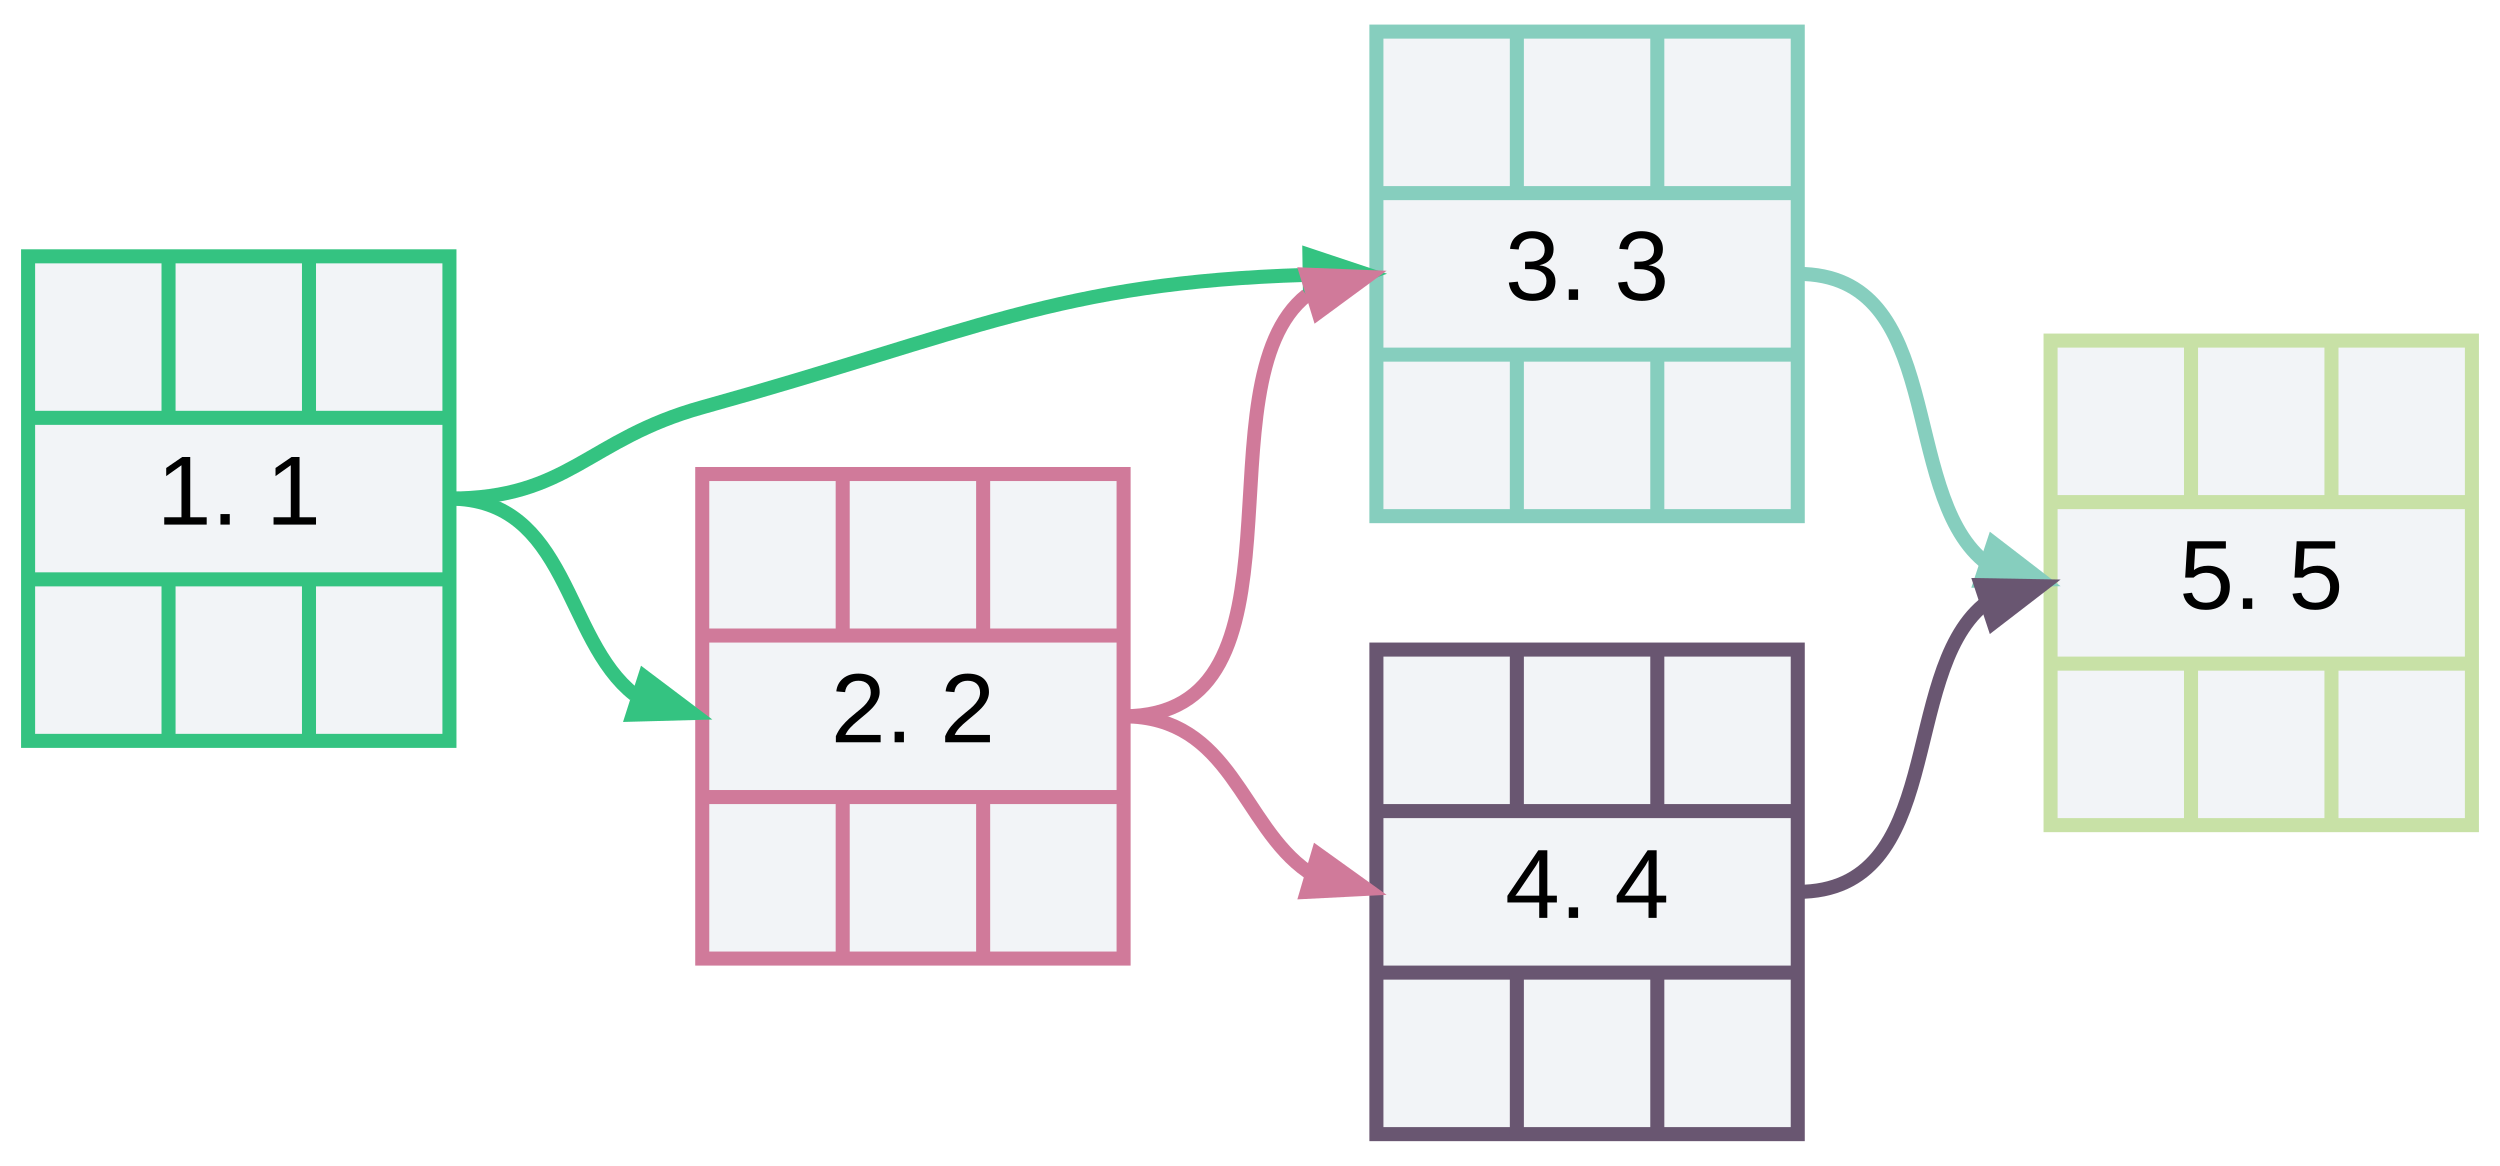
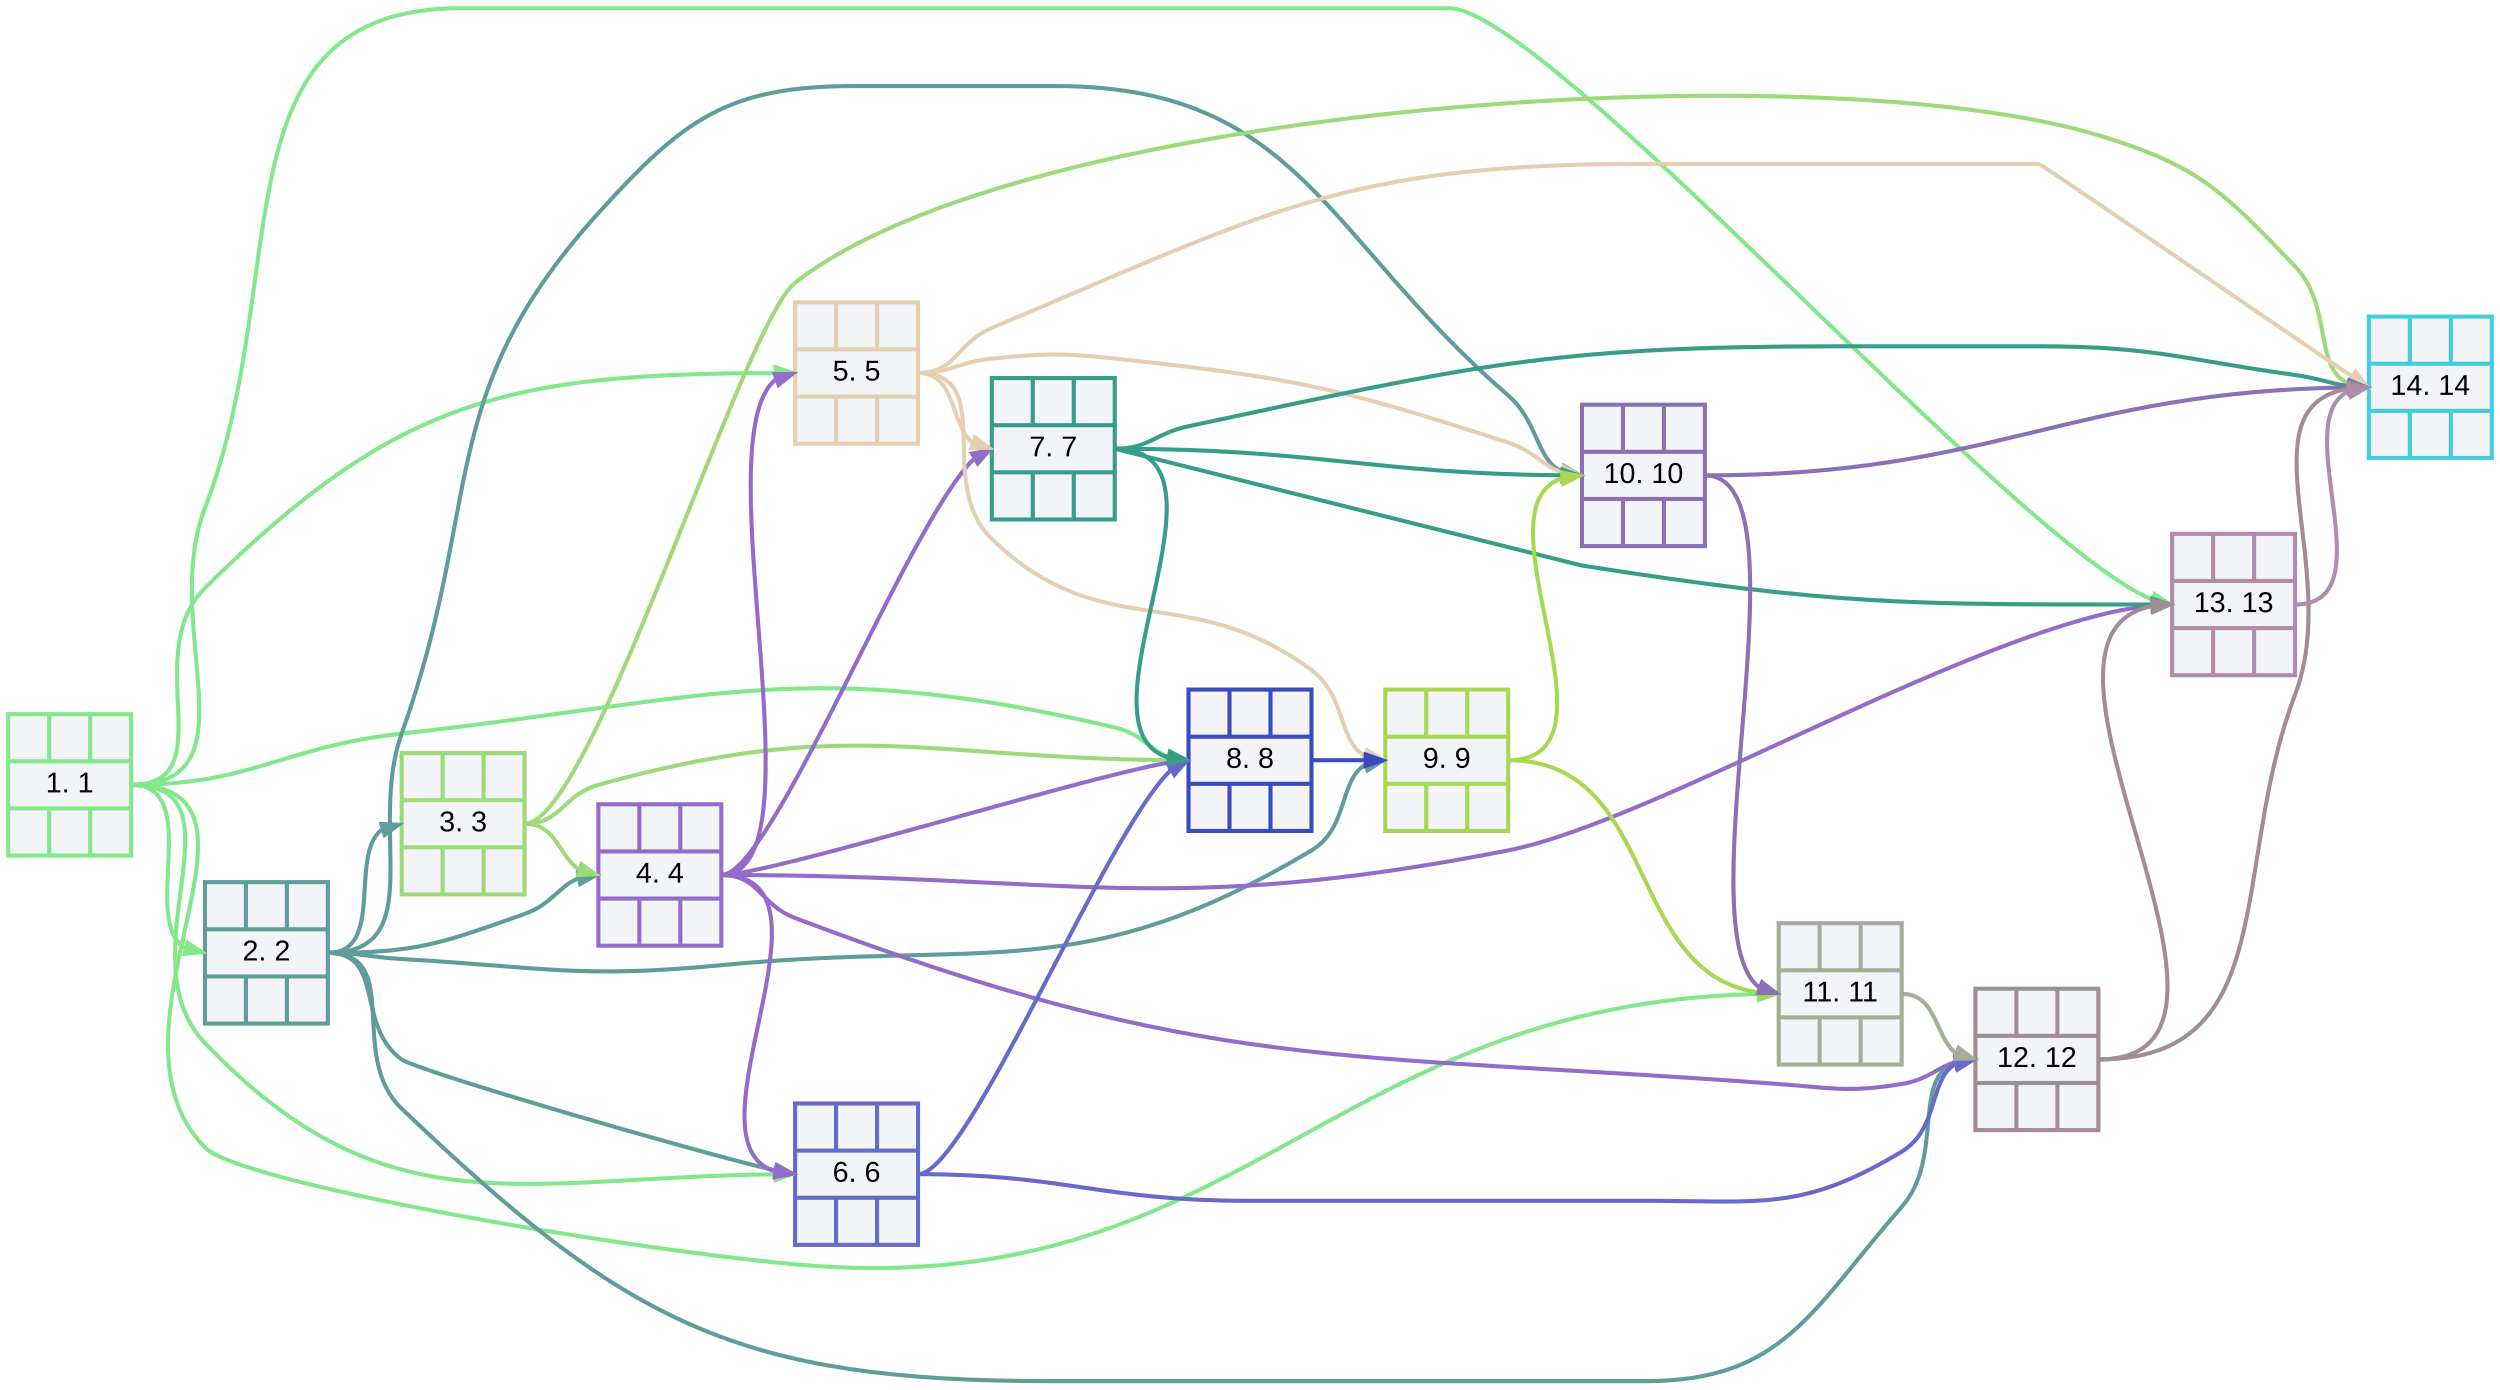
- <svg xmlns="http://www.w3.org/2000/svg" width="356pt" height="166pt" viewBox="0.00 0.00 356.00 166.00">
-   <g id="graph0" class="graph" transform="scale(1 1) rotate(0) translate(4 162)">
-     <polygon fill="white" stroke="white" points="-4,4 -4,-162 352,-162 352,4 -4,4" />
+ <svg xmlns="http://www.w3.org/2000/svg" width="1220pt" height="678pt" viewBox="0.00 0.00 1220.00 678.00">
+   <g id="graph0" class="graph" transform="scale(1 1) rotate(0) translate(4 674)">
+     <polygon fill="white" stroke="white" points="-4,4 -4,-674 1216,-674 1216,4 -4,4" />
    <g id="node1" class="node">
-       <polygon fill="#f2f4f7" stroke="#34c381" stroke-width="2" points="0,-56.5 0,-125.5 60,-125.5 60,-56.5 0,-56.5" />
-       <text text-anchor="middle" x="10" y="-110.3" font-family="Arial" font-size="14.00"> </text>
-       <polyline fill="none" stroke="#34c381" stroke-width="2" points="20,-102.5 20,-125.5 " />
-       <text text-anchor="middle" x="30" y="-110.3" font-family="Arial" font-size="14.00"> </text>
-       <polyline fill="none" stroke="#34c381" stroke-width="2" points="40,-102.5 40,-125.5 " />
-       <text text-anchor="middle" x="50" y="-110.3" font-family="Arial" font-size="14.00"> </text>
-       <polyline fill="none" stroke="#34c381" stroke-width="2" points="0,-102.5 60,-102.5 " />
-       <text text-anchor="middle" x="30" y="-87.3" font-family="Arial" font-size="14.00">1. 1</text>
-       <polyline fill="none" stroke="#34c381" stroke-width="2" points="0,-79.5 60,-79.5 " />
-       <text text-anchor="middle" x="10" y="-64.3" font-family="Arial" font-size="14.00"> </text>
-       <polyline fill="none" stroke="#34c381" stroke-width="2" points="20,-56.5 20,-79.5 " />
-       <text text-anchor="middle" x="30" y="-64.3" font-family="Arial" font-size="14.00"> </text>
-       <polyline fill="none" stroke="#34c381" stroke-width="2" points="40,-56.5 40,-79.5 " />
-       <text text-anchor="middle" x="50" y="-64.3" font-family="Arial" font-size="14.00"> </text>
+       <polygon fill="#f2f4f7" stroke="#82e88b" stroke-width="2" points="0,-256.5 0,-325.5 60,-325.5 60,-256.5 0,-256.5" />
+       <text text-anchor="middle" x="10" y="-310.3" font-family="Arial" font-size="14.00"> </text>
+       <polyline fill="none" stroke="#82e88b" stroke-width="2" points="20,-302.5 20,-325.5 " />
+       <text text-anchor="middle" x="30" y="-310.3" font-family="Arial" font-size="14.00"> </text>
+       <polyline fill="none" stroke="#82e88b" stroke-width="2" points="40,-302.5 40,-325.5 " />
+       <text text-anchor="middle" x="50" y="-310.3" font-family="Arial" font-size="14.00"> </text>
+       <polyline fill="none" stroke="#82e88b" stroke-width="2" points="0,-302.5 60,-302.5 " />
+       <text text-anchor="middle" x="30" y="-287.3" font-family="Arial" font-size="14.00">1. 1</text>
+       <polyline fill="none" stroke="#82e88b" stroke-width="2" points="0,-279.5 60,-279.5 " />
+       <text text-anchor="middle" x="10" y="-264.3" font-family="Arial" font-size="14.00"> </text>
+       <polyline fill="none" stroke="#82e88b" stroke-width="2" points="20,-256.5 20,-279.5 " />
+       <text text-anchor="middle" x="30" y="-264.3" font-family="Arial" font-size="14.00"> </text>
+       <polyline fill="none" stroke="#82e88b" stroke-width="2" points="40,-256.5 40,-279.5 " />
+       <text text-anchor="middle" x="50" y="-264.3" font-family="Arial" font-size="14.00"> </text>
    </g>
    <g id="node2" class="node">
-       <polygon fill="#f2f4f7" stroke="#d07a9a" stroke-width="2" points="96,-25.5 96,-94.5 156,-94.5 156,-25.5 96,-25.5" />
-       <text text-anchor="middle" x="106" y="-79.3" font-family="Arial" font-size="14.00"> </text>
-       <polyline fill="none" stroke="#d07a9a" stroke-width="2" points="116,-71.5 116,-94.5 " />
-       <text text-anchor="middle" x="126" y="-79.3" font-family="Arial" font-size="14.00"> </text>
-       <polyline fill="none" stroke="#d07a9a" stroke-width="2" points="136,-71.5 136,-94.5 " />
-       <text text-anchor="middle" x="146" y="-79.3" font-family="Arial" font-size="14.00"> </text>
-       <polyline fill="none" stroke="#d07a9a" stroke-width="2" points="96,-71.5 156,-71.5 " />
-       <text text-anchor="middle" x="126" y="-56.3" font-family="Arial" font-size="14.00">2. 2</text>
-       <polyline fill="none" stroke="#d07a9a" stroke-width="2" points="96,-48.5 156,-48.5 " />
-       <text text-anchor="middle" x="106" y="-33.3" font-family="Arial" font-size="14.00"> </text>
-       <polyline fill="none" stroke="#d07a9a" stroke-width="2" points="116,-25.5 116,-48.5 " />
-       <text text-anchor="middle" x="126" y="-33.3" font-family="Arial" font-size="14.00"> </text>
-       <polyline fill="none" stroke="#d07a9a" stroke-width="2" points="136,-25.5 136,-48.5 " />
-       <text text-anchor="middle" x="146" y="-33.3" font-family="Arial" font-size="14.00"> </text>
+       <polygon fill="#f2f4f7" stroke="#5f9d9a" stroke-width="2" points="96,-174.5 96,-243.5 156,-243.5 156,-174.5 96,-174.5" />
+       <text text-anchor="middle" x="106" y="-228.3" font-family="Arial" font-size="14.00"> </text>
+       <polyline fill="none" stroke="#5f9d9a" stroke-width="2" points="116,-220.5 116,-243.5 " />
+       <text text-anchor="middle" x="126" y="-228.3" font-family="Arial" font-size="14.00"> </text>
+       <polyline fill="none" stroke="#5f9d9a" stroke-width="2" points="136,-220.5 136,-243.5 " />
+       <text text-anchor="middle" x="146" y="-228.3" font-family="Arial" font-size="14.00"> </text>
+       <polyline fill="none" stroke="#5f9d9a" stroke-width="2" points="96,-220.5 156,-220.5 " />
+       <text text-anchor="middle" x="126" y="-205.3" font-family="Arial" font-size="14.00">2. 2</text>
+       <polyline fill="none" stroke="#5f9d9a" stroke-width="2" points="96,-197.5 156,-197.5 " />
+       <text text-anchor="middle" x="106" y="-182.3" font-family="Arial" font-size="14.00"> </text>
+       <polyline fill="none" stroke="#5f9d9a" stroke-width="2" points="116,-174.5 116,-197.5 " />
+       <text text-anchor="middle" x="126" y="-182.3" font-family="Arial" font-size="14.00"> </text>
+       <polyline fill="none" stroke="#5f9d9a" stroke-width="2" points="136,-174.5 136,-197.5 " />
+       <text text-anchor="middle" x="146" y="-182.3" font-family="Arial" font-size="14.00"> </text>
+     </g>
+     <g id="edge16" class="edge">
+       <path fill="none" stroke="#82e88b" stroke-width="2" d="M60,-291C95.76,-291 64.195,-224.81 86.279,-211.366" />
+       <polygon fill="#82e88b" stroke="#82e88b" points="87.111,-214.765 96,-209 85.456,-207.964 87.111,-214.765" />
+     </g>
+     <g id="node5" class="node">
+       <polygon fill="#f2f4f7" stroke="#e4cfb3" stroke-width="2" points="384,-457.5 384,-526.5 444,-526.5 444,-457.5 384,-457.5" />
+       <text text-anchor="middle" x="394" y="-511.3" font-family="Arial" font-size="14.00"> </text>
+       <polyline fill="none" stroke="#e4cfb3" stroke-width="2" points="404,-503.5 404,-526.5 " />
+       <text text-anchor="middle" x="414" y="-511.3" font-family="Arial" font-size="14.00"> </text>
+       <polyline fill="none" stroke="#e4cfb3" stroke-width="2" points="424,-503.5 424,-526.5 " />
+       <text text-anchor="middle" x="434" y="-511.3" font-family="Arial" font-size="14.00"> </text>
+       <polyline fill="none" stroke="#e4cfb3" stroke-width="2" points="384,-503.5 444,-503.5 " />
+       <text text-anchor="middle" x="414" y="-488.3" font-family="Arial" font-size="14.00">5. 5</text>
+       <polyline fill="none" stroke="#e4cfb3" stroke-width="2" points="384,-480.5 444,-480.5 " />
+       <text text-anchor="middle" x="394" y="-465.3" font-family="Arial" font-size="14.00"> </text>
+       <polyline fill="none" stroke="#e4cfb3" stroke-width="2" points="404,-457.5 404,-480.5 " />
+       <text text-anchor="middle" x="414" y="-465.3" font-family="Arial" font-size="14.00"> </text>
+       <polyline fill="none" stroke="#e4cfb3" stroke-width="2" points="424,-457.5 424,-480.5 " />
+       <text text-anchor="middle" x="434" y="-465.3" font-family="Arial" font-size="14.00"> </text>
+     </g>
+     <g id="edge21" class="edge">
+       <path fill="none" stroke="#82e88b" stroke-width="2" d="M60,-291C105.568,-291 63.631,-354.927 96,-387 190.321,-480.46 244.939,-491.482 373.777,-491.981" />
+       <polygon fill="#82e88b" stroke="#82e88b" points="373.994,-495.481 384,-492 374.007,-488.481 373.994,-495.481" />
+     </g>
+     <g id="node6" class="node">
+       <polygon fill="#f2f4f7" stroke="#656acb" stroke-width="2" points="384,-66.5 384,-135.5 444,-135.5 444,-66.5 384,-66.5" />
+       <text text-anchor="middle" x="394" y="-120.3" font-family="Arial" font-size="14.00"> </text>
+       <polyline fill="none" stroke="#656acb" stroke-width="2" points="404,-112.5 404,-135.5 " />
+       <text text-anchor="middle" x="414" y="-120.3" font-family="Arial" font-size="14.00"> </text>
+       <polyline fill="none" stroke="#656acb" stroke-width="2" points="424,-112.5 424,-135.5 " />
+       <text text-anchor="middle" x="434" y="-120.3" font-family="Arial" font-size="14.00"> </text>
+       <polyline fill="none" stroke="#656acb" stroke-width="2" points="384,-112.5 444,-112.5 " />
+       <text text-anchor="middle" x="414" y="-97.3" font-family="Arial" font-size="14.00">6. 6</text>
+       <polyline fill="none" stroke="#656acb" stroke-width="2" points="384,-89.5 444,-89.5 " />
+       <text text-anchor="middle" x="394" y="-74.3" font-family="Arial" font-size="14.00"> </text>
+       <polyline fill="none" stroke="#656acb" stroke-width="2" points="404,-66.5 404,-89.5 " />
+       <text text-anchor="middle" x="414" y="-74.3" font-family="Arial" font-size="14.00"> </text>
+       <polyline fill="none" stroke="#656acb" stroke-width="2" points="424,-66.5 424,-89.5 " />
+       <text text-anchor="middle" x="434" y="-74.3" font-family="Arial" font-size="14.00"> </text>
+     </g>
+     <g id="edge23" class="edge">
+       <path fill="none" stroke="#82e88b" stroke-width="2" d="M60,-291C118.241,-291 55.722,-207.067 96,-165 184.29,-72.787 249.37,-99.468 373.762,-100.939" />
+       <polygon fill="#82e88b" stroke="#82e88b" points="373.979,-104.44 384,-101 374.021,-97.44 373.979,-104.44" />
+     </g>
+     <g id="node8" class="node">
+       <polygon fill="#f2f4f7" stroke="#3b4ac1" stroke-width="2" points="576,-268.5 576,-337.5 636,-337.5 636,-268.5 576,-268.5" />
+       <text text-anchor="middle" x="586" y="-322.3" font-family="Arial" font-size="14.00"> </text>
+       <polyline fill="none" stroke="#3b4ac1" stroke-width="2" points="596,-314.5 596,-337.5 " />
+       <text text-anchor="middle" x="606" y="-322.3" font-family="Arial" font-size="14.00"> </text>
+       <polyline fill="none" stroke="#3b4ac1" stroke-width="2" points="616,-314.5 616,-337.5 " />
+       <text text-anchor="middle" x="626" y="-322.3" font-family="Arial" font-size="14.00"> </text>
+       <polyline fill="none" stroke="#3b4ac1" stroke-width="2" points="576,-314.5 636,-314.5 " />
+       <text text-anchor="middle" x="606" y="-299.3" font-family="Arial" font-size="14.00">8. 8</text>
+       <polyline fill="none" stroke="#3b4ac1" stroke-width="2" points="576,-291.5 636,-291.5 " />
+       <text text-anchor="middle" x="586" y="-276.3" font-family="Arial" font-size="14.00"> </text>
+       <polyline fill="none" stroke="#3b4ac1" stroke-width="2" points="596,-268.5 596,-291.5 " />
+       <text text-anchor="middle" x="606" y="-276.3" font-family="Arial" font-size="14.00"> </text>
+       <polyline fill="none" stroke="#3b4ac1" stroke-width="2" points="616,-268.5 616,-291.5 " />
+       <text text-anchor="middle" x="626" y="-276.3" font-family="Arial" font-size="14.00"> </text>
+     </g>
+     <g id="edge31" class="edge">
+       <path fill="none" stroke="#82e88b" stroke-width="2" d="M60,-291C119.71,-291 132.663,-309.338 192,-316 345.707,-333.258 389.398,-354.252 540,-319 553.053,-315.945 556.957,-308.189 565.929,-304.721" />
+       <polygon fill="#82e88b" stroke="#82e88b" points="566.733,-308.135 576,-303 565.553,-301.235 566.733,-308.135" />
+     </g>
+     <g id="node11" class="node">
+       <polygon fill="#f2f4f7" stroke="#a3ae99" stroke-width="2" points="864,-154.5 864,-223.5 924,-223.5 924,-154.5 864,-154.5" />
+       <text text-anchor="middle" x="874" y="-208.3" font-family="Arial" font-size="14.00"> </text>
+       <polyline fill="none" stroke="#a3ae99" stroke-width="2" points="884,-200.5 884,-223.5 " />
+       <text text-anchor="middle" x="894" y="-208.3" font-family="Arial" font-size="14.00"> </text>
+       <polyline fill="none" stroke="#a3ae99" stroke-width="2" points="904,-200.5 904,-223.5 " />
+       <text text-anchor="middle" x="914" y="-208.3" font-family="Arial" font-size="14.00"> </text>
+       <polyline fill="none" stroke="#a3ae99" stroke-width="2" points="864,-200.5 924,-200.5 " />
+       <text text-anchor="middle" x="894" y="-185.3" font-family="Arial" font-size="14.00">11. 11</text>
+       <polyline fill="none" stroke="#a3ae99" stroke-width="2" points="864,-177.5 924,-177.5 " />
+       <text text-anchor="middle" x="874" y="-162.3" font-family="Arial" font-size="14.00"> </text>
+       <polyline fill="none" stroke="#a3ae99" stroke-width="2" points="884,-154.5 884,-177.5 " />
+       <text text-anchor="middle" x="894" y="-162.3" font-family="Arial" font-size="14.00"> </text>
+       <polyline fill="none" stroke="#a3ae99" stroke-width="2" points="904,-154.5 904,-177.5 " />
+       <text text-anchor="middle" x="914" y="-162.3" font-family="Arial" font-size="14.00"> </text>
+     </g>
+     <g id="edge12" class="edge">
+       <path fill="none" stroke="#82e88b" stroke-width="2" d="M60,-291C140.277,-291 39.938,-171.459 96,-114 112.721,-96.862 295.014,-65.044 384,-57 600.911,-37.391 641.503,-184.294 853.761,-188.89" />
+       <polygon fill="#82e88b" stroke="#82e88b" points="853.963,-192.392 864,-189 854.038,-185.393 853.963,-192.392" />
+     </g>
+     <g id="node13" class="node">
+       <polygon fill="#f2f4f7" stroke="#b08baa" stroke-width="2" points="1056,-344.5 1056,-413.5 1116,-413.5 1116,-344.5 1056,-344.5" />
+       <text text-anchor="middle" x="1066" y="-398.3" font-family="Arial" font-size="14.00"> </text>
+       <polyline fill="none" stroke="#b08baa" stroke-width="2" points="1076,-390.5 1076,-413.5 " />
+       <text text-anchor="middle" x="1086" y="-398.3" font-family="Arial" font-size="14.00"> </text>
+       <polyline fill="none" stroke="#b08baa" stroke-width="2" points="1096,-390.5 1096,-413.5 " />
+       <text text-anchor="middle" x="1106" y="-398.3" font-family="Arial" font-size="14.00"> </text>
+       <polyline fill="none" stroke="#b08baa" stroke-width="2" points="1056,-390.5 1116,-390.5 " />
+       <text text-anchor="middle" x="1086" y="-375.3" font-family="Arial" font-size="14.00">13. 13</text>
+       <polyline fill="none" stroke="#b08baa" stroke-width="2" points="1056,-367.5 1116,-367.5 " />
+       <text text-anchor="middle" x="1066" y="-352.3" font-family="Arial" font-size="14.00"> </text>
+       <polyline fill="none" stroke="#b08baa" stroke-width="2" points="1076,-344.5 1076,-367.5 " />
+       <text text-anchor="middle" x="1086" y="-352.3" font-family="Arial" font-size="14.00"> </text>
+       <polyline fill="none" stroke="#b08baa" stroke-width="2" points="1096,-344.5 1096,-367.5 " />
+       <text text-anchor="middle" x="1106" y="-352.3" font-family="Arial" font-size="14.00"> </text>
+     </g>
+     <g id="edge13" class="edge">
+       <path fill="none" stroke="#82e88b" stroke-width="2" d="M60,-291C122.097,-291 73.718,-368.039 96,-426 139.723,-539.732 99.153,-670 221,-670 221,-670 221,-670 703,-670 751.052,-670 978.278,-409.958 1045.93,-381.516" />
+       <polygon fill="#82e88b" stroke="#82e88b" points="1047.15,-384.819 1056,-379 1045.45,-378.027 1047.15,-384.819" />
+     </g>
+     <g id="node3" class="node">
+       <polygon fill="#f2f4f7" stroke="#9dda79" stroke-width="2" points="192,-237.5 192,-306.5 252,-306.5 252,-237.5 192,-237.5" />
+       <text text-anchor="middle" x="202" y="-291.3" font-family="Arial" font-size="14.00"> </text>
+       <polyline fill="none" stroke="#9dda79" stroke-width="2" points="212,-283.5 212,-306.5 " />
+       <text text-anchor="middle" x="222" y="-291.3" font-family="Arial" font-size="14.00"> </text>
+       <polyline fill="none" stroke="#9dda79" stroke-width="2" points="232,-283.5 232,-306.5 " />
+       <text text-anchor="middle" x="242" y="-291.3" font-family="Arial" font-size="14.00"> </text>
+       <polyline fill="none" stroke="#9dda79" stroke-width="2" points="192,-283.5 252,-283.5 " />
+       <text text-anchor="middle" x="222" y="-268.3" font-family="Arial" font-size="14.00">3. 3</text>
+       <polyline fill="none" stroke="#9dda79" stroke-width="2" points="192,-260.5 252,-260.5 " />
+       <text text-anchor="middle" x="202" y="-245.3" font-family="Arial" font-size="14.00"> </text>
+       <polyline fill="none" stroke="#9dda79" stroke-width="2" points="212,-237.5 212,-260.5 " />
+       <text text-anchor="middle" x="222" y="-245.3" font-family="Arial" font-size="14.00"> </text>
+       <polyline fill="none" stroke="#9dda79" stroke-width="2" points="232,-237.5 232,-260.5 " />
+       <text text-anchor="middle" x="242" y="-245.3" font-family="Arial" font-size="14.00"> </text>
+     </g>
+     <g id="edge17" class="edge">
+       <path fill="none" stroke="#5f9d9a" stroke-width="2" d="M156,-209C183.966,-209 166.249,-256.377 182.081,-268.961" />
+       <polygon fill="#5f9d9a" stroke="#5f9d9a" points="181.413,-272.417 192,-272 183.464,-265.724 181.413,-272.417" />
+     </g>
+     <g id="node4" class="node">
+       <polygon fill="#f2f4f7" stroke="#936ccb" stroke-width="2" points="288,-212.5 288,-281.5 348,-281.5 348,-212.5 288,-212.5" />
+       <text text-anchor="middle" x="298" y="-266.3" font-family="Arial" font-size="14.00"> </text>
+       <polyline fill="none" stroke="#936ccb" stroke-width="2" points="308,-258.5 308,-281.5 " />
+       <text text-anchor="middle" x="318" y="-266.3" font-family="Arial" font-size="14.00"> </text>
+       <polyline fill="none" stroke="#936ccb" stroke-width="2" points="328,-258.5 328,-281.5 " />
+       <text text-anchor="middle" x="338" y="-266.3" font-family="Arial" font-size="14.00"> </text>
+       <polyline fill="none" stroke="#936ccb" stroke-width="2" points="288,-258.5 348,-258.5 " />
+       <text text-anchor="middle" x="318" y="-243.3" font-family="Arial" font-size="14.00">4. 4</text>
+       <polyline fill="none" stroke="#936ccb" stroke-width="2" points="288,-235.5 348,-235.5 " />
+       <text text-anchor="middle" x="298" y="-220.3" font-family="Arial" font-size="14.00"> </text>
+       <polyline fill="none" stroke="#936ccb" stroke-width="2" points="308,-212.5 308,-235.5 " />
+       <text text-anchor="middle" x="318" y="-220.3" font-family="Arial" font-size="14.00"> </text>
+       <polyline fill="none" stroke="#936ccb" stroke-width="2" points="328,-212.5 328,-235.5 " />
+       <text text-anchor="middle" x="338" y="-220.3" font-family="Arial" font-size="14.00"> </text>
+     </g>
+     <g id="edge18" class="edge">
+       <path fill="none" stroke="#5f9d9a" stroke-width="2" d="M156,-209C199.494,-209 211.003,-213.474 252,-228 265.189,-232.673 268.689,-241.483 277.969,-245.236" />
+       <polygon fill="#5f9d9a" stroke="#5f9d9a" points="277.545,-248.715 288,-247 278.757,-241.821 277.545,-248.715" />
+     </g>
+     <g id="edge24" class="edge">
+       <path fill="none" stroke="#5f9d9a" stroke-width="2" d="M156,-209C184.109,-209 169.197,-173.436 192,-157 199.957,-151.265 334.842,-112.012 373.991,-102.891" />
+       <polygon fill="#5f9d9a" stroke="#5f9d9a" points="374.823,-106.295 384,-101 373.524,-99.417 374.823,-106.295" />
+     </g>
+     <g id="node9" class="node">
+       <polygon fill="#f2f4f7" stroke="#a8d753" stroke-width="2" points="672,-268.5 672,-337.5 732,-337.5 732,-268.5 672,-268.5" />
+       <text text-anchor="middle" x="682" y="-322.3" font-family="Arial" font-size="14.00"> </text>
+       <polyline fill="none" stroke="#a8d753" stroke-width="2" points="692,-314.5 692,-337.5 " />
+       <text text-anchor="middle" x="702" y="-322.3" font-family="Arial" font-size="14.00"> </text>
+       <polyline fill="none" stroke="#a8d753" stroke-width="2" points="712,-314.5 712,-337.5 " />
+       <text text-anchor="middle" x="722" y="-322.3" font-family="Arial" font-size="14.00"> </text>
+       <polyline fill="none" stroke="#a8d753" stroke-width="2" points="672,-314.5 732,-314.5 " />
+       <text text-anchor="middle" x="702" y="-299.3" font-family="Arial" font-size="14.00">9. 9</text>
+       <polyline fill="none" stroke="#a8d753" stroke-width="2" points="672,-291.5 732,-291.5 " />
+       <text text-anchor="middle" x="682" y="-276.3" font-family="Arial" font-size="14.00"> </text>
+       <polyline fill="none" stroke="#a8d753" stroke-width="2" points="692,-268.5 692,-291.5 " />
+       <text text-anchor="middle" x="702" y="-276.3" font-family="Arial" font-size="14.00"> </text>
+       <polyline fill="none" stroke="#a8d753" stroke-width="2" points="712,-268.5 712,-291.5 " />
+       <text text-anchor="middle" x="722" y="-276.3" font-family="Arial" font-size="14.00"> </text>
+     </g>
+     <g id="edge34" class="edge">
+       <path fill="none" stroke="#5f9d9a" stroke-width="2" d="M156,-209C172.055,-209 175.971,-206.918 192,-206 261.233,-202.036 278.973,-196.351 348,-203 477.797,-215.502 524.061,-192.119 636,-259 654.132,-269.833 649.45,-293.301 662.185,-300.71" />
+       <polygon fill="#5f9d9a" stroke="#5f9d9a" points="661.466,-304.137 672,-303 663.057,-297.32 661.466,-304.137" />
+     </g>
+     <g id="node10" class="node">
+       <polygon fill="#f2f4f7" stroke="#8c70b5" stroke-width="2" points="768,-407.5 768,-476.5 828,-476.5 828,-407.5 768,-407.5" />
+       <text text-anchor="middle" x="778" y="-461.3" font-family="Arial" font-size="14.00"> </text>
+       <polyline fill="none" stroke="#8c70b5" stroke-width="2" points="788,-453.5 788,-476.5 " />
+       <text text-anchor="middle" x="798" y="-461.3" font-family="Arial" font-size="14.00"> </text>
+       <polyline fill="none" stroke="#8c70b5" stroke-width="2" points="808,-453.5 808,-476.5 " />
+       <text text-anchor="middle" x="818" y="-461.3" font-family="Arial" font-size="14.00"> </text>
+       <polyline fill="none" stroke="#8c70b5" stroke-width="2" points="768,-453.5 828,-453.5 " />
+       <text text-anchor="middle" x="798" y="-438.3" font-family="Arial" font-size="14.00">10. 10</text>
+       <polyline fill="none" stroke="#8c70b5" stroke-width="2" points="768,-430.5 828,-430.5 " />
+       <text text-anchor="middle" x="778" y="-415.3" font-family="Arial" font-size="14.00"> </text>
+       <polyline fill="none" stroke="#8c70b5" stroke-width="2" points="788,-407.5 788,-430.5 " />
+       <text text-anchor="middle" x="798" y="-415.3" font-family="Arial" font-size="14.00"> </text>
+       <polyline fill="none" stroke="#8c70b5" stroke-width="2" points="808,-407.5 808,-430.5 " />
+       <text text-anchor="middle" x="818" y="-415.3" font-family="Arial" font-size="14.00"> </text>
+     </g>
+     <g id="edge7" class="edge">
+       <path fill="none" stroke="#5f9d9a" stroke-width="2" d="M156,-209C206.175,-209 175.128,-268.747 192,-316 232.582,-429.655 206.995,-480.543 288,-570 329.625,-615.968 350.986,-632 413,-632 413,-632 413,-632 511,-632 629.96,-632 641.971,-558.758 732,-481 746.784,-468.231 745.593,-449.865 758.144,-443.929" />
+       <polygon fill="#5f9d9a" stroke="#5f9d9a" points="758.858,-447.355 768,-442 757.514,-440.486 758.858,-447.355" />
+     </g>
+     <g id="node12" class="node">
+       <polygon fill="#f2f4f7" stroke="#a18d95" stroke-width="2" points="960,-122.5 960,-191.5 1020,-191.5 1020,-122.5 960,-122.5" />
+       <text text-anchor="middle" x="970" y="-176.3" font-family="Arial" font-size="14.00"> </text>
+       <polyline fill="none" stroke="#a18d95" stroke-width="2" points="980,-168.5 980,-191.5 " />
+       <text text-anchor="middle" x="990" y="-176.3" font-family="Arial" font-size="14.00"> </text>
+       <polyline fill="none" stroke="#a18d95" stroke-width="2" points="1000,-168.5 1000,-191.5 " />
+       <text text-anchor="middle" x="1010" y="-176.3" font-family="Arial" font-size="14.00"> </text>
+       <polyline fill="none" stroke="#a18d95" stroke-width="2" points="960,-168.5 1020,-168.5 " />
+       <text text-anchor="middle" x="990" y="-153.3" font-family="Arial" font-size="14.00">12. 12</text>
+       <polyline fill="none" stroke="#a18d95" stroke-width="2" points="960,-145.5 1020,-145.5 " />
+       <text text-anchor="middle" x="970" y="-130.3" font-family="Arial" font-size="14.00"> </text>
+       <polyline fill="none" stroke="#a18d95" stroke-width="2" points="980,-122.5 980,-145.5 " />
+       <text text-anchor="middle" x="990" y="-130.3" font-family="Arial" font-size="14.00"> </text>
+       <polyline fill="none" stroke="#a18d95" stroke-width="2" points="1000,-122.5 1000,-145.5 " />
+       <text text-anchor="middle" x="1010" y="-130.3" font-family="Arial" font-size="14.00"> </text>
+     </g>
+     <g id="edge11" class="edge">
+       <path fill="none" stroke="#5f9d9a" stroke-width="2" d="M156,-209C193.376,-209 164.982,-158.826 192,-133 302.446,-27.428 356.213,-9.76996e-015 509,-0 509,-0 509,-0 799,-0 866.183,-4.44089e-015 879.769,-34.431 924,-85 944.886,-108.879 928.907,-147.022 949.963,-155.357" />
+       <polygon fill="#5f9d9a" stroke="#5f9d9a" points="949.566,-158.838 960,-157 950.697,-151.93 949.566,-158.838" />
+     </g>
+     <g id="edge19" class="edge">
+       <path fill="none" stroke="#9dda79" stroke-width="2" d="M252,-272C267.371,-272 268.77,-256.435 278.247,-249.868" />
+       <polygon fill="#9dda79" stroke="#9dda79" points="279.394,-253.179 288,-247 277.419,-246.463 279.394,-253.179" />
+     </g>
+     <g id="edge27" class="edge">
+       <path fill="none" stroke="#9dda79" stroke-width="2" d="M252,-272C270.092,-272 270.571,-286.15 288,-291 408.046,-324.408 445.83,-304.18 565.693,-303.049" />
+       <polygon fill="#9dda79" stroke="#9dda79" points="566.017,-306.547 576,-303 565.984,-299.547 566.017,-306.547" />
+     </g>
+     <g id="node14" class="node">
+       <polygon fill="#f2f4f7" stroke="#42cedd" stroke-width="2" points="1152,-450.5 1152,-519.5 1212,-519.5 1212,-450.5 1152,-450.5" />
+       <text text-anchor="middle" x="1162" y="-504.3" font-family="Arial" font-size="14.00"> </text>
+       <polyline fill="none" stroke="#42cedd" stroke-width="2" points="1172,-496.5 1172,-519.5 " />
+       <text text-anchor="middle" x="1182" y="-504.3" font-family="Arial" font-size="14.00"> </text>
+       <polyline fill="none" stroke="#42cedd" stroke-width="2" points="1192,-496.5 1192,-519.5 " />
+       <text text-anchor="middle" x="1202" y="-504.3" font-family="Arial" font-size="14.00"> </text>
+       <polyline fill="none" stroke="#42cedd" stroke-width="2" points="1152,-496.5 1212,-496.5 " />
+       <text text-anchor="middle" x="1182" y="-481.3" font-family="Arial" font-size="14.00">14. 14</text>
+       <polyline fill="none" stroke="#42cedd" stroke-width="2" points="1152,-473.5 1212,-473.5 " />
+       <text text-anchor="middle" x="1162" y="-458.3" font-family="Arial" font-size="14.00"> </text>
+       <polyline fill="none" stroke="#42cedd" stroke-width="2" points="1172,-450.5 1172,-473.5 " />
+       <text text-anchor="middle" x="1182" y="-458.3" font-family="Arial" font-size="14.00"> </text>
+       <polyline fill="none" stroke="#42cedd" stroke-width="2" points="1192,-450.5 1192,-473.5 " />
+       <text text-anchor="middle" x="1202" y="-458.3" font-family="Arial" font-size="14.00"> </text>
+     </g>
+     <g id="edge14" class="edge">
+       <path fill="none" stroke="#9dda79" stroke-width="2" d="M252,-272C284.796,-272 358.217,-515.732 384,-536 495.821,-623.904 883.867,-649.218 1020,-608 1069.08,-593.14 1080.48,-580.98 1116,-544 1134.45,-524.79 1124.87,-494.528 1142.04,-486.829" />
+       <polygon fill="#9dda79" stroke="#9dda79" points="1142.8,-490.248 1152,-485 1141.53,-483.363 1142.8,-490.248" />
+     </g>
+     <g id="edge20" class="edge">
+       <path fill="none" stroke="#936ccb" stroke-width="2" d="M348,-247C399.16,-247 338.747,-458.758 374.217,-488.537" />
+       <polygon fill="#936ccb" stroke="#936ccb" points="373.405,-491.962 384,-492 375.741,-485.363 373.405,-491.962" />
+     </g>
+     <g id="edge22" class="edge">
+       <path fill="none" stroke="#936ccb" stroke-width="2" d="M348,-247C410.916,-247 328.048,-117.608 373.88,-102.445" />
+       <polygon fill="#936ccb" stroke="#936ccb" points="374.595,-105.879 384,-101 373.606,-98.949 374.595,-105.879" />
+     </g>
+     <g id="node7" class="node">
+       <polygon fill="#f2f4f7" stroke="#379d89" stroke-width="2" points="480,-420.5 480,-489.5 540,-489.5 540,-420.5 480,-420.5" />
+       <text text-anchor="middle" x="490" y="-474.3" font-family="Arial" font-size="14.00"> </text>
+       <polyline fill="none" stroke="#379d89" stroke-width="2" points="500,-466.5 500,-489.5 " />
+       <text text-anchor="middle" x="510" y="-474.3" font-family="Arial" font-size="14.00"> </text>
+       <polyline fill="none" stroke="#379d89" stroke-width="2" points="520,-466.5 520,-489.5 " />
+       <text text-anchor="middle" x="530" y="-474.3" font-family="Arial" font-size="14.00"> </text>
+       <polyline fill="none" stroke="#379d89" stroke-width="2" points="480,-466.5 540,-466.5 " />
+       <text text-anchor="middle" x="510" y="-451.3" font-family="Arial" font-size="14.00">7. 7</text>
+       <polyline fill="none" stroke="#379d89" stroke-width="2" points="480,-443.5 540,-443.5 " />
+       <text text-anchor="middle" x="490" y="-428.3" font-family="Arial" font-size="14.00"> </text>
+       <polyline fill="none" stroke="#379d89" stroke-width="2" points="500,-420.5 500,-443.5 " />
+       <text text-anchor="middle" x="510" y="-428.3" font-family="Arial" font-size="14.00"> </text>
+       <polyline fill="none" stroke="#379d89" stroke-width="2" points="520,-420.5 520,-443.5 " />
+       <text text-anchor="middle" x="530" y="-428.3" font-family="Arial" font-size="14.00"> </text>
+     </g>
+     <g id="edge25" class="edge">
+       <path fill="none" stroke="#936ccb" stroke-width="2" d="M348,-247C372.806,-247 438.581,-417.828 471.068,-449.858" />
+       <polygon fill="#936ccb" stroke="#936ccb" points="469.587,-453.044 480,-455 473.08,-446.978 469.587,-453.044" />
+     </g>
+     <g id="edge28" class="edge">
+       <path fill="none" stroke="#936ccb" stroke-width="2" d="M348,-247C371.794,-247 520.163,-293.589 565.855,-301.778" />
+       <polygon fill="#936ccb" stroke="#936ccb" points="565.653,-305.279 576,-303 566.49,-298.329 565.653,-305.279" />
+     </g>
+     <g id="edge6" class="edge">
+       <path fill="none" stroke="#936ccb" stroke-width="2" d="M348,-247C366.523,-247 366.675,-232.555 384,-226 586.348,-149.435 648.244,-161.018 864,-145 890.593,-143.026 897.678,-140.728 924,-145 936.616,-147.047 941.099,-152.883 949.871,-155.59" />
+       <polygon fill="#936ccb" stroke="#936ccb" points="949.613,-159.087 960,-157 950.578,-152.154 949.613,-159.087" />
+     </g>
+     <g id="edge15" class="edge">
+       <path fill="none" stroke="#936ccb" stroke-width="2" d="M348,-247C518.75,-247 564.419,-226.254 732,-259 804.117,-273.092 964.629,-370.12 1045.59,-378.432" />
+       <polygon fill="#936ccb" stroke="#936ccb" points="1045.82,-381.95 1056,-379 1046.21,-374.961 1045.82,-381.95" />
+     </g>
+     <g id="edge26" class="edge">
+       <path fill="none" stroke="#e4cfb3" stroke-width="2" d="M444,-492C462.821,-492 459.549,-467.102 470.431,-458.155" />
+       <polygon fill="#e4cfb3" stroke="#e4cfb3" points="471.599,-461.455 480,-455 469.407,-454.807 471.599,-461.455" />
+     </g>
+     <g id="edge32" class="edge">
+       <path fill="none" stroke="#e4cfb3" stroke-width="2" d="M444,-492C483.395,-492 451.744,-438.451 480,-411 533.752,-358.78 575.764,-391.586 636,-347 652.977,-334.434 649.071,-312.13 662.092,-305.15" />
+       <polygon fill="#e4cfb3" stroke="#e4cfb3" points="662.969,-308.541 672,-303 661.485,-301.7 662.969,-308.541" />
+     </g>
+     <g id="edge8" class="edge">
+       <path fill="none" stroke="#e4cfb3" stroke-width="2" d="M444,-492C460.3,-492 463.775,-497.437 480,-499 506.544,-501.557 513.481,-501.8 540,-499 626.775,-489.838 649.017,-484.976 732,-458 744.749,-453.856 748.815,-446.678 757.879,-443.542" />
+       <polygon fill="#e4cfb3" stroke="#e4cfb3" points="758.641,-446.966 768,-442 757.587,-440.046 758.641,-446.966" />
+     </g>
+     <g id="edge5" class="edge">
+       <path fill="none" stroke="#e4cfb3" stroke-width="2" d="M444,-492C462.751,-492 462.714,-506.735 480,-514 613.956,-570.301 651.694,-594 797,-594 797,-594 797,-594 991,-594 992.166,-594 1110.3,-512.767 1143.45,-490.555" />
+       <polygon fill="#e4cfb3" stroke="#e4cfb3" points="1145.52,-493.382 1152,-485 1141.71,-487.512 1145.52,-493.382" />
+     </g>
+     <g id="edge29" class="edge">
+       <path fill="none" stroke="#656acb" stroke-width="2" d="M444,-101C468.298,-101 534.946,-266.9 567.185,-298.007" />
+       <polygon fill="#656acb" stroke="#656acb" points="565.574,-301.117 576,-303 569.024,-295.026 565.574,-301.117" />
+     </g>
+     <g id="edge9" class="edge">
+       <path fill="none" stroke="#656acb" stroke-width="2" d="M444,-101C515.788,-101 533.212,-88 605,-88 605,-88 605,-88 799,-88 855.57,-88 875.563,-82.776 924,-112 942.332,-123.061 937.274,-147.075 950.082,-154.657" />
+       <polygon fill="#656acb" stroke="#656acb" points="949.463,-158.107 960,-157 951.073,-151.294 949.463,-158.107" />
+     </g>
+     <g id="edge30" class="edge">
+       <path fill="none" stroke="#379d89" stroke-width="2" d="M540,-455C605.492,-455 517.674,-319.731 565.799,-304.408" />
+       <polygon fill="#379d89" stroke="#379d89" points="566.572,-307.834 576,-303 565.615,-300.9 566.572,-307.834" />
    </g>
    <g id="edge1" class="edge">
-       <path fill="none" stroke="#34c381" stroke-width="2" d="M60,-91C76.991,-91 76.276,-70.927 86.35,-63.086" />
-       <polygon fill="#34c381" stroke="#34c381" points="87.541,-66.379 96,-60 85.409,-59.712 87.541,-66.379" />
-     </g>
-     <g id="node3" class="node">
-       <polygon fill="#f2f4f7" stroke="#86cebe" stroke-width="2" points="192,-88.5 192,-157.5 252,-157.5 252,-88.5 192,-88.5" />
-       <text text-anchor="middle" x="202" y="-142.3" font-family="Arial" font-size="14.00"> </text>
-       <polyline fill="none" stroke="#86cebe" stroke-width="2" points="212,-134.5 212,-157.5 " />
-       <text text-anchor="middle" x="222" y="-142.3" font-family="Arial" font-size="14.00"> </text>
-       <polyline fill="none" stroke="#86cebe" stroke-width="2" points="232,-134.5 232,-157.5 " />
-       <text text-anchor="middle" x="242" y="-142.3" font-family="Arial" font-size="14.00"> </text>
-       <polyline fill="none" stroke="#86cebe" stroke-width="2" points="192,-134.5 252,-134.5 " />
-       <text text-anchor="middle" x="222" y="-119.3" font-family="Arial" font-size="14.00">3. 3</text>
-       <polyline fill="none" stroke="#86cebe" stroke-width="2" points="192,-111.5 252,-111.5 " />
-       <text text-anchor="middle" x="202" y="-96.3" font-family="Arial" font-size="14.00"> </text>
-       <polyline fill="none" stroke="#86cebe" stroke-width="2" points="212,-88.5 212,-111.5 " />
-       <text text-anchor="middle" x="222" y="-96.3" font-family="Arial" font-size="14.00"> </text>
-       <polyline fill="none" stroke="#86cebe" stroke-width="2" points="232,-88.5 232,-111.5 " />
-       <text text-anchor="middle" x="242" y="-96.3" font-family="Arial" font-size="14.00"> </text>
+       <path fill="none" stroke="#379d89" stroke-width="2" d="M540,-455C638.029,-455 664.703,-442.873 757.854,-442.045" />
+       <polygon fill="#379d89" stroke="#379d89" points="758.015,-445.544 768,-442 757.985,-438.544 758.015,-445.544" />
+     </g>
+     <g id="edge10" class="edge">
+       <path fill="none" stroke="#379d89" stroke-width="2" d="M540,-455C540,-455 768,-398 768,-398 891.267,-378.685 925.848,-378.969 1045.69,-378.999" />
+       <polygon fill="#379d89" stroke="#379d89" points="1046,-382.498 1056,-379 1046,-375.498 1046,-382.498" />
+     </g>
+     <g id="edge4" class="edge">
+       <path fill="none" stroke="#379d89" stroke-width="2" d="M540,-455C556.73,-455 559.635,-462.521 576,-466 714.848,-495.519 751.049,-505 893,-505 893,-505 893,-505 991,-505 1046.9,-505 1060.63,-498.709 1116,-491 1128.05,-489.322 1133.15,-486.786 1141.79,-485.623" />
+       <polygon fill="#379d89" stroke="#379d89" points="1142.23,-489.103 1152,-485 1141.81,-482.116 1142.23,-489.103" />
+     </g>
+     <g id="edge33" class="edge">
+       <path fill="none" stroke="#3b4ac1" stroke-width="2" d="M636,-303C648,-303 653.25,-303 661.875,-303" />
+       <polygon fill="#3b4ac1" stroke="#3b4ac1" points="662,-306.5 672,-303 662,-299.5 662,-306.5" />
+     </g>
+     <g id="edge2" class="edge">
+       <path fill="none" stroke="#a8d753" stroke-width="2" d="M732,-303C791.952,-303 714.71,-425.678 758.049,-440.533" />
+       <polygon fill="#a8d753" stroke="#a8d753" points="757.596,-444.004 768,-442 758.617,-437.079 757.596,-444.004" />
    </g>
    <g id="edge3" class="edge">
-       <path fill="none" stroke="#34c381" stroke-width="2" d="M60,-91C77.011,-91 79.609,-99.447 96,-104 134.47,-114.687 146.556,-121.764 181.925,-122.853" />
-       <polygon fill="#34c381" stroke="#34c381" points="181.95,-126.354 192,-123 182.052,-119.355 181.95,-126.354" />
-     </g>
-     <g id="edge2" class="edge">
-       <path fill="none" stroke="#d07a9a" stroke-width="2" d="M156,-60C183.966,-60 166.249,-107.377 182.081,-119.961" />
-       <polygon fill="#d07a9a" stroke="#d07a9a" points="181.413,-123.417 192,-123 183.464,-116.724 181.413,-123.417" />
-     </g>
-     <g id="node4" class="node">
-       <polygon fill="#f2f4f7" stroke="#695671" stroke-width="2" points="192,-0.5 192,-69.5 252,-69.5 252,-0.5 192,-0.5" />
-       <text text-anchor="middle" x="202" y="-54.3" font-family="Arial" font-size="14.00"> </text>
-       <polyline fill="none" stroke="#695671" stroke-width="2" points="212,-46.5 212,-69.5 " />
-       <text text-anchor="middle" x="222" y="-54.3" font-family="Arial" font-size="14.00"> </text>
-       <polyline fill="none" stroke="#695671" stroke-width="2" points="232,-46.5 232,-69.5 " />
-       <text text-anchor="middle" x="242" y="-54.3" font-family="Arial" font-size="14.00"> </text>
-       <polyline fill="none" stroke="#695671" stroke-width="2" points="192,-46.5 252,-46.5 " />
-       <text text-anchor="middle" x="222" y="-31.3" font-family="Arial" font-size="14.00">4. 4</text>
-       <polyline fill="none" stroke="#695671" stroke-width="2" points="192,-23.5 252,-23.5 " />
-       <text text-anchor="middle" x="202" y="-8.3" font-family="Arial" font-size="14.00"> </text>
-       <polyline fill="none" stroke="#695671" stroke-width="2" points="212,-0.5 212,-23.5 " />
-       <text text-anchor="middle" x="222" y="-8.3" font-family="Arial" font-size="14.00"> </text>
-       <polyline fill="none" stroke="#695671" stroke-width="2" points="232,-0.5 232,-23.5 " />
-       <text text-anchor="middle" x="242" y="-8.3" font-family="Arial" font-size="14.00"> </text>
-     </g>
-     <g id="edge4" class="edge">
-       <path fill="none" stroke="#d07a9a" stroke-width="2" d="M156,-60C171.371,-60 172.77,-44.434 182.247,-37.868" />
-       <polygon fill="#d07a9a" stroke="#d07a9a" points="183.394,-41.179 192,-35 181.419,-34.463 183.394,-41.179" />
-     </g>
-     <g id="node5" class="node">
-       <polygon fill="#f2f4f7" stroke="#c8e1a6" stroke-width="2" points="288,-44.5 288,-113.5 348,-113.5 348,-44.5 288,-44.5" />
-       <text text-anchor="middle" x="298" y="-98.3" font-family="Arial" font-size="14.00"> </text>
-       <polyline fill="none" stroke="#c8e1a6" stroke-width="2" points="308,-90.5 308,-113.5 " />
-       <text text-anchor="middle" x="318" y="-98.3" font-family="Arial" font-size="14.00"> </text>
-       <polyline fill="none" stroke="#c8e1a6" stroke-width="2" points="328,-90.5 328,-113.5 " />
-       <text text-anchor="middle" x="338" y="-98.3" font-family="Arial" font-size="14.00"> </text>
-       <polyline fill="none" stroke="#c8e1a6" stroke-width="2" points="288,-90.5 348,-90.5 " />
-       <text text-anchor="middle" x="318" y="-75.3" font-family="Arial" font-size="14.00">5. 5</text>
-       <polyline fill="none" stroke="#c8e1a6" stroke-width="2" points="288,-67.5 348,-67.5 " />
-       <text text-anchor="middle" x="298" y="-52.3" font-family="Arial" font-size="14.00"> </text>
-       <polyline fill="none" stroke="#c8e1a6" stroke-width="2" points="308,-44.5 308,-67.5 " />
-       <text text-anchor="middle" x="318" y="-52.3" font-family="Arial" font-size="14.00"> </text>
-       <polyline fill="none" stroke="#c8e1a6" stroke-width="2" points="328,-44.5 328,-67.5 " />
-       <text text-anchor="middle" x="338" y="-52.3" font-family="Arial" font-size="14.00"> </text>
-     </g>
-     <g id="edge5" class="edge">
-       <path fill="none" stroke="#86cebe" stroke-width="2" d="M252,-123C273.122,-123 266.431,-92.253 278.426,-82.164" />
-       <polygon fill="#86cebe" stroke="#86cebe" points="279.604,-85.462 288,-79 277.407,-78.815 279.604,-85.462" />
-     </g>
-     <g id="edge6" class="edge">
-       <path fill="none" stroke="#695671" stroke-width="2" d="M252,-35C273.122,-35 266.431,-65.747 278.426,-75.836" />
-       <polygon fill="#695671" stroke="#695671" points="277.407,-79.185 288,-79 279.604,-72.538 277.407,-79.185" />
+       <path fill="none" stroke="#a8d753" stroke-width="2" d="M732,-303C805.883,-303 788.421,-199.437 853.741,-189.728" />
+       <polygon fill="#a8d753" stroke="#a8d753" points="854.273,-193.199 864,-189 853.777,-186.217 854.273,-193.199" />
+     </g>
+     <g id="edge35" class="edge">
+       <path fill="none" stroke="#8c70b5" stroke-width="2" d="M828,-442C881.017,-442 816.922,-221.486 854.386,-192.199" />
+       <polygon fill="#8c70b5" stroke="#8c70b5" points="855.616,-195.478 864,-189 853.406,-188.836 855.616,-195.478" />
+     </g>
+     <g id="edge40" class="edge">
+       <path fill="none" stroke="#8c70b5" stroke-width="2" d="M828,-442C969.858,-442 1005.11,-483.008 1141.97,-484.93" />
+       <polygon fill="#8c70b5" stroke="#8c70b5" points="1141.98,-488.43 1152,-485 1142.02,-481.43 1141.98,-488.43" />
+     </g>
+     <g id="edge36" class="edge">
+       <path fill="none" stroke="#a3ae99" stroke-width="2" d="M924,-189C941.226,-189 940.178,-168.279 950.266,-160.185" />
+       <polygon fill="#a3ae99" stroke="#a3ae99" points="951.584,-163.437 960,-157 949.407,-156.784 951.584,-163.437" />
+     </g>
+     <g id="edge37" class="edge">
+       <path fill="none" stroke="#a18d95" stroke-width="2" d="M1020,-157C1116.25,-157 967.846,-362.829 1045.94,-378.106" />
+       <polygon fill="#a18d95" stroke="#a18d95" points="1045.73,-381.601 1056,-379 1046.35,-374.628 1045.73,-381.601" />
+     </g>
+     <g id="edge39" class="edge">
+       <path fill="none" stroke="#a18d95" stroke-width="2" d="M1020,-157C1109.88,-157 1083.91,-251.04 1116,-335 1139.14,-395.539 1089.43,-475.664 1141.84,-484.246" />
+       <polygon fill="#a18d95" stroke="#a18d95" points="1141.77,-487.75 1152,-485 1142.29,-480.769 1141.77,-487.75" />
+     </g>
+     <g id="edge38" class="edge">
+       <path fill="none" stroke="#b08baa" stroke-width="2" d="M1116,-379C1161.67,-379 1111.9,-468.323 1141.92,-482.977" />
+       <polygon fill="#b08baa" stroke="#b08baa" points="1141.51,-486.464 1152,-485 1142.88,-479.601 1141.51,-486.464" />
    </g>
  </g>
</svg>
